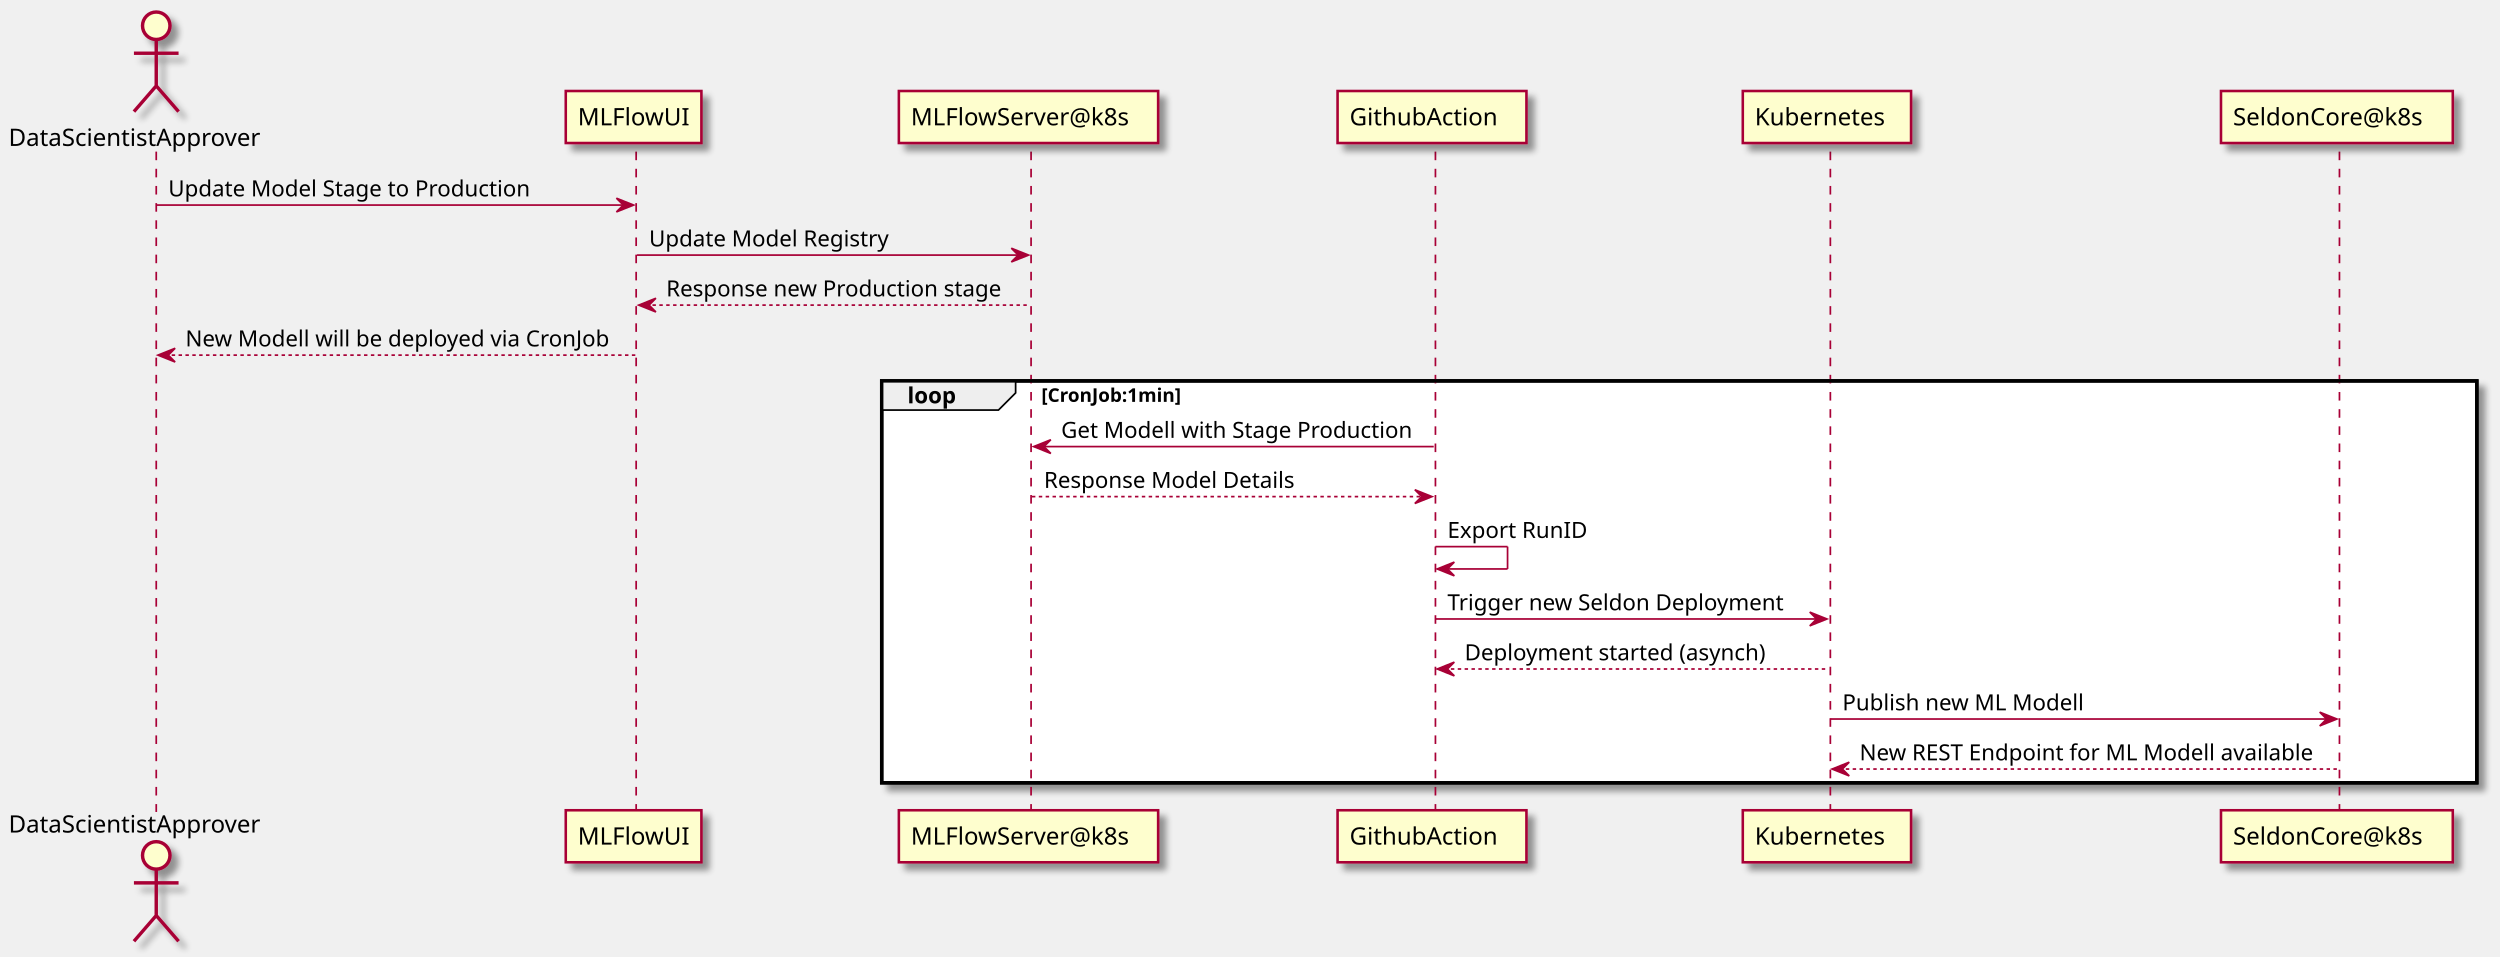
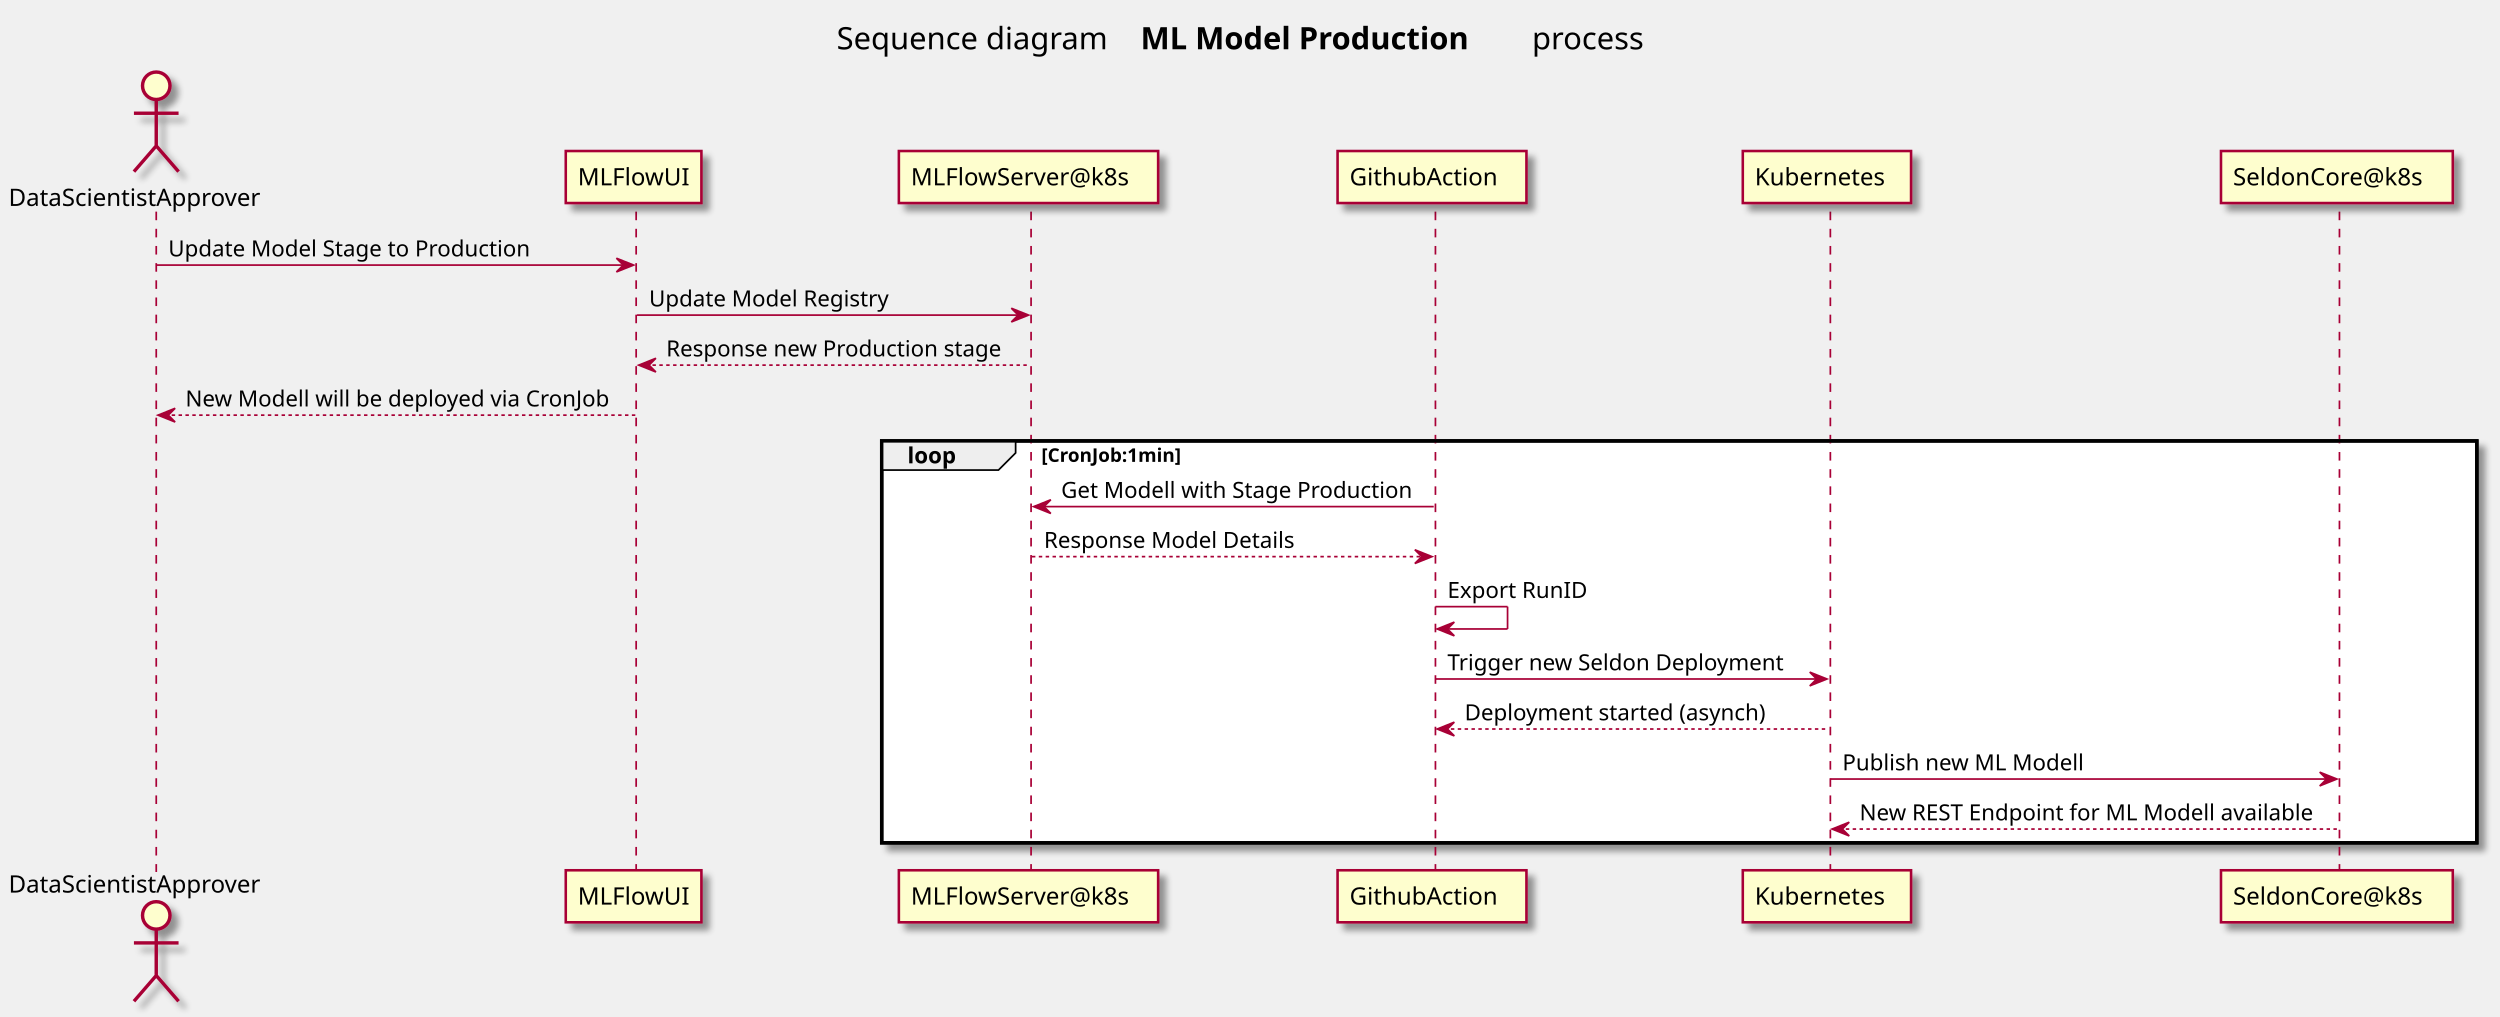
- <svg xmlns="http://www.w3.org/2000/svg" contentScriptType="application/ecmascript" contentStyleType="text/css" height="557px" preserveAspectRatio="none" style="width:1456px;height:557px;background:#FFFFFF;" version="1.1" viewBox="0 0 1456 557" width="1456px" zoomAndPan="magnify">
+ <svg xmlns="http://www.w3.org/2000/svg" contentScriptType="application/ecmascript" contentStyleType="text/css" height="592px" preserveAspectRatio="none" style="width:1456px;height:592px;background:#FFFFFF;" version="1.1" viewBox="0 0 1456 592" width="1456px" zoomAndPan="magnify">
  <defs>
-     <filter height="300%" id="f1g16kotis6qd0" width="300%" x="-1" y="-1">
+     <filter height="300%" id="f1dubn43kefthp" width="300%" x="-1" y="-1">
      <feGaussianBlur result="blurOut" stdDeviation="2.0" />
      <feColorMatrix in="blurOut" result="blurOut2" type="matrix" values="0 0 0 0 0 0 0 0 0 0 0 0 0 0 0 0 0 0 .4 0" />
      <feOffset dx="4.0" dy="4.0" in="blurOut2" result="blurOut3" />
      <feBlend in="SourceGraphic" in2="blurOut3" mode="normal" />
    </filter>
  </defs>
  <g>
-     <rect fill="#FFFFFF" filter="url(#f1g16kotis6qd0)" height="234.062" style="stroke:#000000;stroke-width:2.0;" width="929" x="513.5" y="221.828" />
-     <line style="stroke:#A80036;stroke-width:1.0;stroke-dasharray:5.0,5.0;" x1="91" x2="91" y1="88.297" y2="472.891" />
-     <line style="stroke:#A80036;stroke-width:1.0;stroke-dasharray:5.0,5.0;" x1="370.5" x2="370.5" y1="88.297" y2="472.891" />
-     <line style="stroke:#A80036;stroke-width:1.0;stroke-dasharray:5.0,5.0;" x1="600.5" x2="600.5" y1="88.297" y2="472.891" />
-     <line style="stroke:#A80036;stroke-width:1.0;stroke-dasharray:5.0,5.0;" x1="836" x2="836" y1="88.297" y2="472.891" />
-     <line style="stroke:#A80036;stroke-width:1.0;stroke-dasharray:5.0,5.0;" x1="1066" x2="1066" y1="88.297" y2="472.891" />
-     <line style="stroke:#A80036;stroke-width:1.0;stroke-dasharray:5.0,5.0;" x1="1362.5" x2="1362.5" y1="88.297" y2="472.891" />
-     <text fill="#000000" font-family="sans-serif" font-size="14" lengthAdjust="spacing" textLength="166" x="5" y="84.995">DataScientistApprover</text>
-     <ellipse cx="91" cy="15" fill="#FEFECE" filter="url(#f1g16kotis6qd0)" rx="8" ry="8" style="stroke:#A80036;stroke-width:2.0;" />
-     <path d="M91,23 L91,50 M78,31 L104,31 M91,50 L78,65 M91,50 L104,65 " fill="none" filter="url(#f1g16kotis6qd0)" style="stroke:#A80036;stroke-width:2.0;" />
-     <text fill="#000000" font-family="sans-serif" font-size="14" lengthAdjust="spacing" textLength="166" x="5" y="484.886">DataScientistApprover</text>
-     <ellipse cx="91" cy="498.188" fill="#FEFECE" filter="url(#f1g16kotis6qd0)" rx="8" ry="8" style="stroke:#A80036;stroke-width:2.0;" />
-     <path d="M91,506.188 L91,533.188 M78,514.188 L104,514.188 M91,533.188 L78,548.188 M91,533.188 L104,548.188 " fill="none" filter="url(#f1g16kotis6qd0)" style="stroke:#A80036;stroke-width:2.0;" />
-     <rect fill="#FEFECE" filter="url(#f1g16kotis6qd0)" height="30.297" style="stroke:#A80036;stroke-width:1.5;" width="79" x="329.5" y="53" />
-     <text fill="#000000" font-family="sans-serif" font-size="14" lengthAdjust="spacing" textLength="65" x="336.5" y="72.995">MLFlowUI</text>
-     <rect fill="#FEFECE" filter="url(#f1g16kotis6qd0)" height="30.297" style="stroke:#A80036;stroke-width:1.5;" width="79" x="329.5" y="471.891" />
-     <text fill="#000000" font-family="sans-serif" font-size="14" lengthAdjust="spacing" textLength="65" x="336.5" y="491.886">MLFlowUI</text>
-     <rect fill="#FEFECE" filter="url(#f1g16kotis6qd0)" height="30.297" style="stroke:#A80036;stroke-width:1.5;" width="151" x="523.5" y="53" />
-     <text fill="#000000" font-family="sans-serif" font-size="14" lengthAdjust="spacing" textLength="137" x="530.5" y="72.995">MLFlowServer@k8s</text>
-     <rect fill="#FEFECE" filter="url(#f1g16kotis6qd0)" height="30.297" style="stroke:#A80036;stroke-width:1.5;" width="151" x="523.5" y="471.891" />
-     <text fill="#000000" font-family="sans-serif" font-size="14" lengthAdjust="spacing" textLength="137" x="530.5" y="491.886">MLFlowServer@k8s</text>
-     <rect fill="#FEFECE" filter="url(#f1g16kotis6qd0)" height="30.297" style="stroke:#A80036;stroke-width:1.5;" width="110" x="779" y="53" />
-     <text fill="#000000" font-family="sans-serif" font-size="14" lengthAdjust="spacing" textLength="96" x="786" y="72.995">GithubAction</text>
-     <rect fill="#FEFECE" filter="url(#f1g16kotis6qd0)" height="30.297" style="stroke:#A80036;stroke-width:1.5;" width="110" x="779" y="471.891" />
-     <text fill="#000000" font-family="sans-serif" font-size="14" lengthAdjust="spacing" textLength="96" x="786" y="491.886">GithubAction</text>
-     <rect fill="#FEFECE" filter="url(#f1g16kotis6qd0)" height="30.297" style="stroke:#A80036;stroke-width:1.5;" width="98" x="1015" y="53" />
-     <text fill="#000000" font-family="sans-serif" font-size="14" lengthAdjust="spacing" textLength="84" x="1022" y="72.995">Kubernetes</text>
-     <rect fill="#FEFECE" filter="url(#f1g16kotis6qd0)" height="30.297" style="stroke:#A80036;stroke-width:1.5;" width="98" x="1015" y="471.891" />
-     <text fill="#000000" font-family="sans-serif" font-size="14" lengthAdjust="spacing" textLength="84" x="1022" y="491.886">Kubernetes</text>
-     <rect fill="#FEFECE" filter="url(#f1g16kotis6qd0)" height="30.297" style="stroke:#A80036;stroke-width:1.5;" width="135" x="1293.5" y="53" />
-     <text fill="#000000" font-family="sans-serif" font-size="14" lengthAdjust="spacing" textLength="121" x="1300.5" y="72.995">SeldonCore@k8s</text>
-     <rect fill="#FEFECE" filter="url(#f1g16kotis6qd0)" height="30.297" style="stroke:#A80036;stroke-width:1.5;" width="135" x="1293.5" y="471.891" />
-     <text fill="#000000" font-family="sans-serif" font-size="14" lengthAdjust="spacing" textLength="121" x="1300.5" y="491.886">SeldonCore@k8s</text>
-     <polygon fill="#A80036" points="359,115.43,369,119.43,359,123.43,363,119.43" style="stroke:#A80036;stroke-width:1.0;" />
-     <line style="stroke:#A80036;stroke-width:1.0;" x1="91" x2="365" y1="119.43" y2="119.43" />
-     <text fill="#000000" font-family="sans-serif" font-size="13" lengthAdjust="spacing" textLength="217" x="98" y="114.364">Update Model Stage to Production</text>
-     <polygon fill="#A80036" points="589,144.562,599,148.562,589,152.562,593,148.562" style="stroke:#A80036;stroke-width:1.0;" />
-     <line style="stroke:#A80036;stroke-width:1.0;" x1="371" x2="595" y1="148.562" y2="148.562" />
-     <text fill="#000000" font-family="sans-serif" font-size="13" lengthAdjust="spacing" textLength="144" x="378" y="143.497">Update Model Registry</text>
-     <polygon fill="#A80036" points="382,173.695,372,177.695,382,181.695,378,177.695" style="stroke:#A80036;stroke-width:1.0;" />
-     <line style="stroke:#A80036;stroke-width:1.0;stroke-dasharray:2.0,2.0;" x1="376" x2="600" y1="177.695" y2="177.695" />
-     <text fill="#000000" font-family="sans-serif" font-size="13" lengthAdjust="spacing" textLength="206" x="388" y="172.629">Response new Production stage</text>
-     <polygon fill="#A80036" points="102,202.828,92,206.828,102,210.828,98,206.828" style="stroke:#A80036;stroke-width:1.0;" />
-     <line style="stroke:#A80036;stroke-width:1.0;stroke-dasharray:2.0,2.0;" x1="96" x2="370" y1="206.828" y2="206.828" />
-     <text fill="#000000" font-family="sans-serif" font-size="13" lengthAdjust="spacing" textLength="256" x="108" y="201.762">New Modell will be deployed via CronJob</text>
-     <path d="M513.5,221.828 L591.5,221.828 L591.5,228.828 L581.5,238.828 L513.5,238.828 L513.5,221.828 " fill="#EEEEEE" style="stroke:#000000;stroke-width:1.0;" />
-     <rect fill="none" height="234.062" style="stroke:#000000;stroke-width:2.0;" width="929" x="513.5" y="221.828" />
-     <text fill="#000000" font-family="sans-serif" font-size="13" font-weight="bold" lengthAdjust="spacing" textLength="33" x="528.5" y="234.895">loop</text>
-     <text fill="#000000" font-family="sans-serif" font-size="11" font-weight="bold" lengthAdjust="spacing" textLength="99" x="606.5" y="234.039">[CronJob:1min]</text>
-     <polygon fill="#A80036" points="612,256.094,602,260.094,612,264.094,608,260.094" style="stroke:#A80036;stroke-width:1.0;" />
-     <line style="stroke:#A80036;stroke-width:1.0;" x1="606" x2="835" y1="260.094" y2="260.094" />
-     <text fill="#000000" font-family="sans-serif" font-size="13" lengthAdjust="spacing" textLength="211" x="618" y="255.028">Get Modell with Stage Production</text>
-     <polygon fill="#A80036" points="824,285.227,834,289.227,824,293.227,828,289.227" style="stroke:#A80036;stroke-width:1.0;" />
-     <line style="stroke:#A80036;stroke-width:1.0;stroke-dasharray:2.0,2.0;" x1="601" x2="830" y1="289.227" y2="289.227" />
-     <text fill="#000000" font-family="sans-serif" font-size="13" lengthAdjust="spacing" textLength="152" x="608" y="284.161">Response Model Details</text>
-     <line style="stroke:#A80036;stroke-width:1.0;" x1="836" x2="878" y1="318.359" y2="318.359" />
-     <line style="stroke:#A80036;stroke-width:1.0;" x1="878" x2="878" y1="318.359" y2="331.359" />
-     <line style="stroke:#A80036;stroke-width:1.0;" x1="837" x2="878" y1="331.359" y2="331.359" />
-     <polygon fill="#A80036" points="847,327.359,837,331.359,847,335.359,843,331.359" style="stroke:#A80036;stroke-width:1.0;" />
-     <text fill="#000000" font-family="sans-serif" font-size="13" lengthAdjust="spacing" textLength="84" x="843" y="313.293">Export RunID</text>
-     <polygon fill="#A80036" points="1054,356.492,1064,360.492,1054,364.492,1058,360.492" style="stroke:#A80036;stroke-width:1.0;" />
-     <line style="stroke:#A80036;stroke-width:1.0;" x1="836" x2="1060" y1="360.492" y2="360.492" />
-     <text fill="#000000" font-family="sans-serif" font-size="13" lengthAdjust="spacing" textLength="206" x="843" y="355.426">Trigger new Seldon Deployment</text>
-     <polygon fill="#A80036" points="847,385.625,837,389.625,847,393.625,843,389.625" style="stroke:#A80036;stroke-width:1.0;" />
-     <line style="stroke:#A80036;stroke-width:1.0;stroke-dasharray:2.0,2.0;" x1="841" x2="1065" y1="389.625" y2="389.625" />
-     <text fill="#000000" font-family="sans-serif" font-size="13" lengthAdjust="spacing" textLength="189" x="853" y="384.559">Deployment started (asynch)</text>
-     <polygon fill="#A80036" points="1351,414.758,1361,418.758,1351,422.758,1355,418.758" style="stroke:#A80036;stroke-width:1.0;" />
-     <line style="stroke:#A80036;stroke-width:1.0;" x1="1066" x2="1357" y1="418.758" y2="418.758" />
-     <text fill="#000000" font-family="sans-serif" font-size="13" lengthAdjust="spacing" textLength="141" x="1073" y="413.692">Publish new ML Modell</text>
-     <polygon fill="#A80036" points="1077,443.891,1067,447.891,1077,451.891,1073,447.891" style="stroke:#A80036;stroke-width:1.0;" />
-     <line style="stroke:#A80036;stroke-width:1.0;stroke-dasharray:2.0,2.0;" x1="1071" x2="1362" y1="447.891" y2="447.891" />
-     <text fill="#000000" font-family="sans-serif" font-size="13" lengthAdjust="spacing" textLength="273" x="1083" y="442.825">New REST Endpoint for ML Modell available</text>
+     <text fill="#000000" font-family="sans-serif" font-size="18" lengthAdjust="spacing" textLength="171" x="487.25" y="28.708">Sequence diagram</text>
+     <text fill="#000000" font-family="sans-serif" font-size="18" font-weight="bold" lengthAdjust="spacing" textLength="222" x="664.25" y="28.708">ML Model Production</text>
+     <text fill="#000000" font-family="sans-serif" font-size="18" lengthAdjust="spacing" textLength="73" x="892.25" y="28.708">process</text>
+     <rect fill="#FFFFFF" filter="url(#f1dubn43kefthp)" height="234.062" style="stroke:#000000;stroke-width:2.0;" width="929" x="513.5" y="256.781" />
+     <line style="stroke:#A80036;stroke-width:1.0;stroke-dasharray:5.0,5.0;" x1="91" x2="91" y1="123.25" y2="507.844" />
+     <line style="stroke:#A80036;stroke-width:1.0;stroke-dasharray:5.0,5.0;" x1="370.5" x2="370.5" y1="123.25" y2="507.844" />
+     <line style="stroke:#A80036;stroke-width:1.0;stroke-dasharray:5.0,5.0;" x1="600.5" x2="600.5" y1="123.25" y2="507.844" />
+     <line style="stroke:#A80036;stroke-width:1.0;stroke-dasharray:5.0,5.0;" x1="836" x2="836" y1="123.25" y2="507.844" />
+     <line style="stroke:#A80036;stroke-width:1.0;stroke-dasharray:5.0,5.0;" x1="1066" x2="1066" y1="123.25" y2="507.844" />
+     <line style="stroke:#A80036;stroke-width:1.0;stroke-dasharray:5.0,5.0;" x1="1362.5" x2="1362.5" y1="123.25" y2="507.844" />
+     <text fill="#000000" font-family="sans-serif" font-size="14" lengthAdjust="spacing" textLength="166" x="5" y="119.948">DataScientistApprover</text>
+     <ellipse cx="91" cy="49.953" fill="#FEFECE" filter="url(#f1dubn43kefthp)" rx="8" ry="8" style="stroke:#A80036;stroke-width:2.0;" />
+     <path d="M91,57.953 L91,84.953 M78,65.953 L104,65.953 M91,84.953 L78,99.953 M91,84.953 L104,99.953 " fill="none" filter="url(#f1dubn43kefthp)" style="stroke:#A80036;stroke-width:2.0;" />
+     <text fill="#000000" font-family="sans-serif" font-size="14" lengthAdjust="spacing" textLength="166" x="5" y="519.839">DataScientistApprover</text>
+     <ellipse cx="91" cy="533.141" fill="#FEFECE" filter="url(#f1dubn43kefthp)" rx="8" ry="8" style="stroke:#A80036;stroke-width:2.0;" />
+     <path d="M91,541.141 L91,568.141 M78,549.141 L104,549.141 M91,568.141 L78,583.141 M91,568.141 L104,583.141 " fill="none" filter="url(#f1dubn43kefthp)" style="stroke:#A80036;stroke-width:2.0;" />
+     <rect fill="#FEFECE" filter="url(#f1dubn43kefthp)" height="30.297" style="stroke:#A80036;stroke-width:1.5;" width="79" x="329.5" y="87.953" />
+     <text fill="#000000" font-family="sans-serif" font-size="14" lengthAdjust="spacing" textLength="65" x="336.5" y="107.948">MLFlowUI</text>
+     <rect fill="#FEFECE" filter="url(#f1dubn43kefthp)" height="30.297" style="stroke:#A80036;stroke-width:1.5;" width="79" x="329.5" y="506.844" />
+     <text fill="#000000" font-family="sans-serif" font-size="14" lengthAdjust="spacing" textLength="65" x="336.5" y="526.839">MLFlowUI</text>
+     <rect fill="#FEFECE" filter="url(#f1dubn43kefthp)" height="30.297" style="stroke:#A80036;stroke-width:1.5;" width="151" x="523.5" y="87.953" />
+     <text fill="#000000" font-family="sans-serif" font-size="14" lengthAdjust="spacing" textLength="137" x="530.5" y="107.948">MLFlowServer@k8s</text>
+     <rect fill="#FEFECE" filter="url(#f1dubn43kefthp)" height="30.297" style="stroke:#A80036;stroke-width:1.5;" width="151" x="523.5" y="506.844" />
+     <text fill="#000000" font-family="sans-serif" font-size="14" lengthAdjust="spacing" textLength="137" x="530.5" y="526.839">MLFlowServer@k8s</text>
+     <rect fill="#FEFECE" filter="url(#f1dubn43kefthp)" height="30.297" style="stroke:#A80036;stroke-width:1.5;" width="110" x="779" y="87.953" />
+     <text fill="#000000" font-family="sans-serif" font-size="14" lengthAdjust="spacing" textLength="96" x="786" y="107.948">GithubAction</text>
+     <rect fill="#FEFECE" filter="url(#f1dubn43kefthp)" height="30.297" style="stroke:#A80036;stroke-width:1.5;" width="110" x="779" y="506.844" />
+     <text fill="#000000" font-family="sans-serif" font-size="14" lengthAdjust="spacing" textLength="96" x="786" y="526.839">GithubAction</text>
+     <rect fill="#FEFECE" filter="url(#f1dubn43kefthp)" height="30.297" style="stroke:#A80036;stroke-width:1.5;" width="98" x="1015" y="87.953" />
+     <text fill="#000000" font-family="sans-serif" font-size="14" lengthAdjust="spacing" textLength="84" x="1022" y="107.948">Kubernetes</text>
+     <rect fill="#FEFECE" filter="url(#f1dubn43kefthp)" height="30.297" style="stroke:#A80036;stroke-width:1.5;" width="98" x="1015" y="506.844" />
+     <text fill="#000000" font-family="sans-serif" font-size="14" lengthAdjust="spacing" textLength="84" x="1022" y="526.839">Kubernetes</text>
+     <rect fill="#FEFECE" filter="url(#f1dubn43kefthp)" height="30.297" style="stroke:#A80036;stroke-width:1.5;" width="135" x="1293.5" y="87.953" />
+     <text fill="#000000" font-family="sans-serif" font-size="14" lengthAdjust="spacing" textLength="121" x="1300.5" y="107.948">SeldonCore@k8s</text>
+     <rect fill="#FEFECE" filter="url(#f1dubn43kefthp)" height="30.297" style="stroke:#A80036;stroke-width:1.5;" width="135" x="1293.5" y="506.844" />
+     <text fill="#000000" font-family="sans-serif" font-size="14" lengthAdjust="spacing" textLength="121" x="1300.5" y="526.839">SeldonCore@k8s</text>
+     <polygon fill="#A80036" points="359,150.383,369,154.383,359,158.383,363,154.383" style="stroke:#A80036;stroke-width:1.0;" />
+     <line style="stroke:#A80036;stroke-width:1.0;" x1="91" x2="365" y1="154.383" y2="154.383" />
+     <text fill="#000000" font-family="sans-serif" font-size="13" lengthAdjust="spacing" textLength="217" x="98" y="149.317">Update Model Stage to Production</text>
+     <polygon fill="#A80036" points="589,179.516,599,183.516,589,187.516,593,183.516" style="stroke:#A80036;stroke-width:1.0;" />
+     <line style="stroke:#A80036;stroke-width:1.0;" x1="371" x2="595" y1="183.516" y2="183.516" />
+     <text fill="#000000" font-family="sans-serif" font-size="13" lengthAdjust="spacing" textLength="144" x="378" y="178.45">Update Model Registry</text>
+     <polygon fill="#A80036" points="382,208.648,372,212.648,382,216.648,378,212.648" style="stroke:#A80036;stroke-width:1.0;" />
+     <line style="stroke:#A80036;stroke-width:1.0;stroke-dasharray:2.0,2.0;" x1="376" x2="600" y1="212.648" y2="212.648" />
+     <text fill="#000000" font-family="sans-serif" font-size="13" lengthAdjust="spacing" textLength="206" x="388" y="207.583">Response new Production stage</text>
+     <polygon fill="#A80036" points="102,237.781,92,241.781,102,245.781,98,241.781" style="stroke:#A80036;stroke-width:1.0;" />
+     <line style="stroke:#A80036;stroke-width:1.0;stroke-dasharray:2.0,2.0;" x1="96" x2="370" y1="241.781" y2="241.781" />
+     <text fill="#000000" font-family="sans-serif" font-size="13" lengthAdjust="spacing" textLength="256" x="108" y="236.715">New Modell will be deployed via CronJob</text>
+     <path d="M513.5,256.781 L591.5,256.781 L591.5,263.781 L581.5,273.781 L513.5,273.781 L513.5,256.781 " fill="#EEEEEE" style="stroke:#000000;stroke-width:1.0;" />
+     <rect fill="none" height="234.062" style="stroke:#000000;stroke-width:2.0;" width="929" x="513.5" y="256.781" />
+     <text fill="#000000" font-family="sans-serif" font-size="13" font-weight="bold" lengthAdjust="spacing" textLength="33" x="528.5" y="269.848">loop</text>
+     <text fill="#000000" font-family="sans-serif" font-size="11" font-weight="bold" lengthAdjust="spacing" textLength="99" x="606.5" y="268.992">[CronJob:1min]</text>
+     <polygon fill="#A80036" points="612,291.047,602,295.047,612,299.047,608,295.047" style="stroke:#A80036;stroke-width:1.0;" />
+     <line style="stroke:#A80036;stroke-width:1.0;" x1="606" x2="835" y1="295.047" y2="295.047" />
+     <text fill="#000000" font-family="sans-serif" font-size="13" lengthAdjust="spacing" textLength="211" x="618" y="289.981">Get Modell with Stage Production</text>
+     <polygon fill="#A80036" points="824,320.18,834,324.18,824,328.18,828,324.18" style="stroke:#A80036;stroke-width:1.0;" />
+     <line style="stroke:#A80036;stroke-width:1.0;stroke-dasharray:2.0,2.0;" x1="601" x2="830" y1="324.18" y2="324.18" />
+     <text fill="#000000" font-family="sans-serif" font-size="13" lengthAdjust="spacing" textLength="152" x="608" y="319.114">Response Model Details</text>
+     <line style="stroke:#A80036;stroke-width:1.0;" x1="836" x2="878" y1="353.312" y2="353.312" />
+     <line style="stroke:#A80036;stroke-width:1.0;" x1="878" x2="878" y1="353.312" y2="366.312" />
+     <line style="stroke:#A80036;stroke-width:1.0;" x1="837" x2="878" y1="366.312" y2="366.312" />
+     <polygon fill="#A80036" points="847,362.312,837,366.312,847,370.312,843,366.312" style="stroke:#A80036;stroke-width:1.0;" />
+     <text fill="#000000" font-family="sans-serif" font-size="13" lengthAdjust="spacing" textLength="84" x="843" y="348.247">Export RunID</text>
+     <polygon fill="#A80036" points="1054,391.445,1064,395.445,1054,399.445,1058,395.445" style="stroke:#A80036;stroke-width:1.0;" />
+     <line style="stroke:#A80036;stroke-width:1.0;" x1="836" x2="1060" y1="395.445" y2="395.445" />
+     <text fill="#000000" font-family="sans-serif" font-size="13" lengthAdjust="spacing" textLength="206" x="843" y="390.379">Trigger new Seldon Deployment</text>
+     <polygon fill="#A80036" points="847,420.578,837,424.578,847,428.578,843,424.578" style="stroke:#A80036;stroke-width:1.0;" />
+     <line style="stroke:#A80036;stroke-width:1.0;stroke-dasharray:2.0,2.0;" x1="841" x2="1065" y1="424.578" y2="424.578" />
+     <text fill="#000000" font-family="sans-serif" font-size="13" lengthAdjust="spacing" textLength="189" x="853" y="419.512">Deployment started (asynch)</text>
+     <polygon fill="#A80036" points="1351,449.711,1361,453.711,1351,457.711,1355,453.711" style="stroke:#A80036;stroke-width:1.0;" />
+     <line style="stroke:#A80036;stroke-width:1.0;" x1="1066" x2="1357" y1="453.711" y2="453.711" />
+     <text fill="#000000" font-family="sans-serif" font-size="13" lengthAdjust="spacing" textLength="141" x="1073" y="448.645">Publish new ML Modell</text>
+     <polygon fill="#A80036" points="1077,478.844,1067,482.844,1077,486.844,1073,482.844" style="stroke:#A80036;stroke-width:1.0;" />
+     <line style="stroke:#A80036;stroke-width:1.0;stroke-dasharray:2.0,2.0;" x1="1071" x2="1362" y1="482.844" y2="482.844" />
+     <text fill="#000000" font-family="sans-serif" font-size="13" lengthAdjust="spacing" textLength="273" x="1083" y="477.778">New REST Endpoint for ML Modell available</text>
  </g>
</svg>
